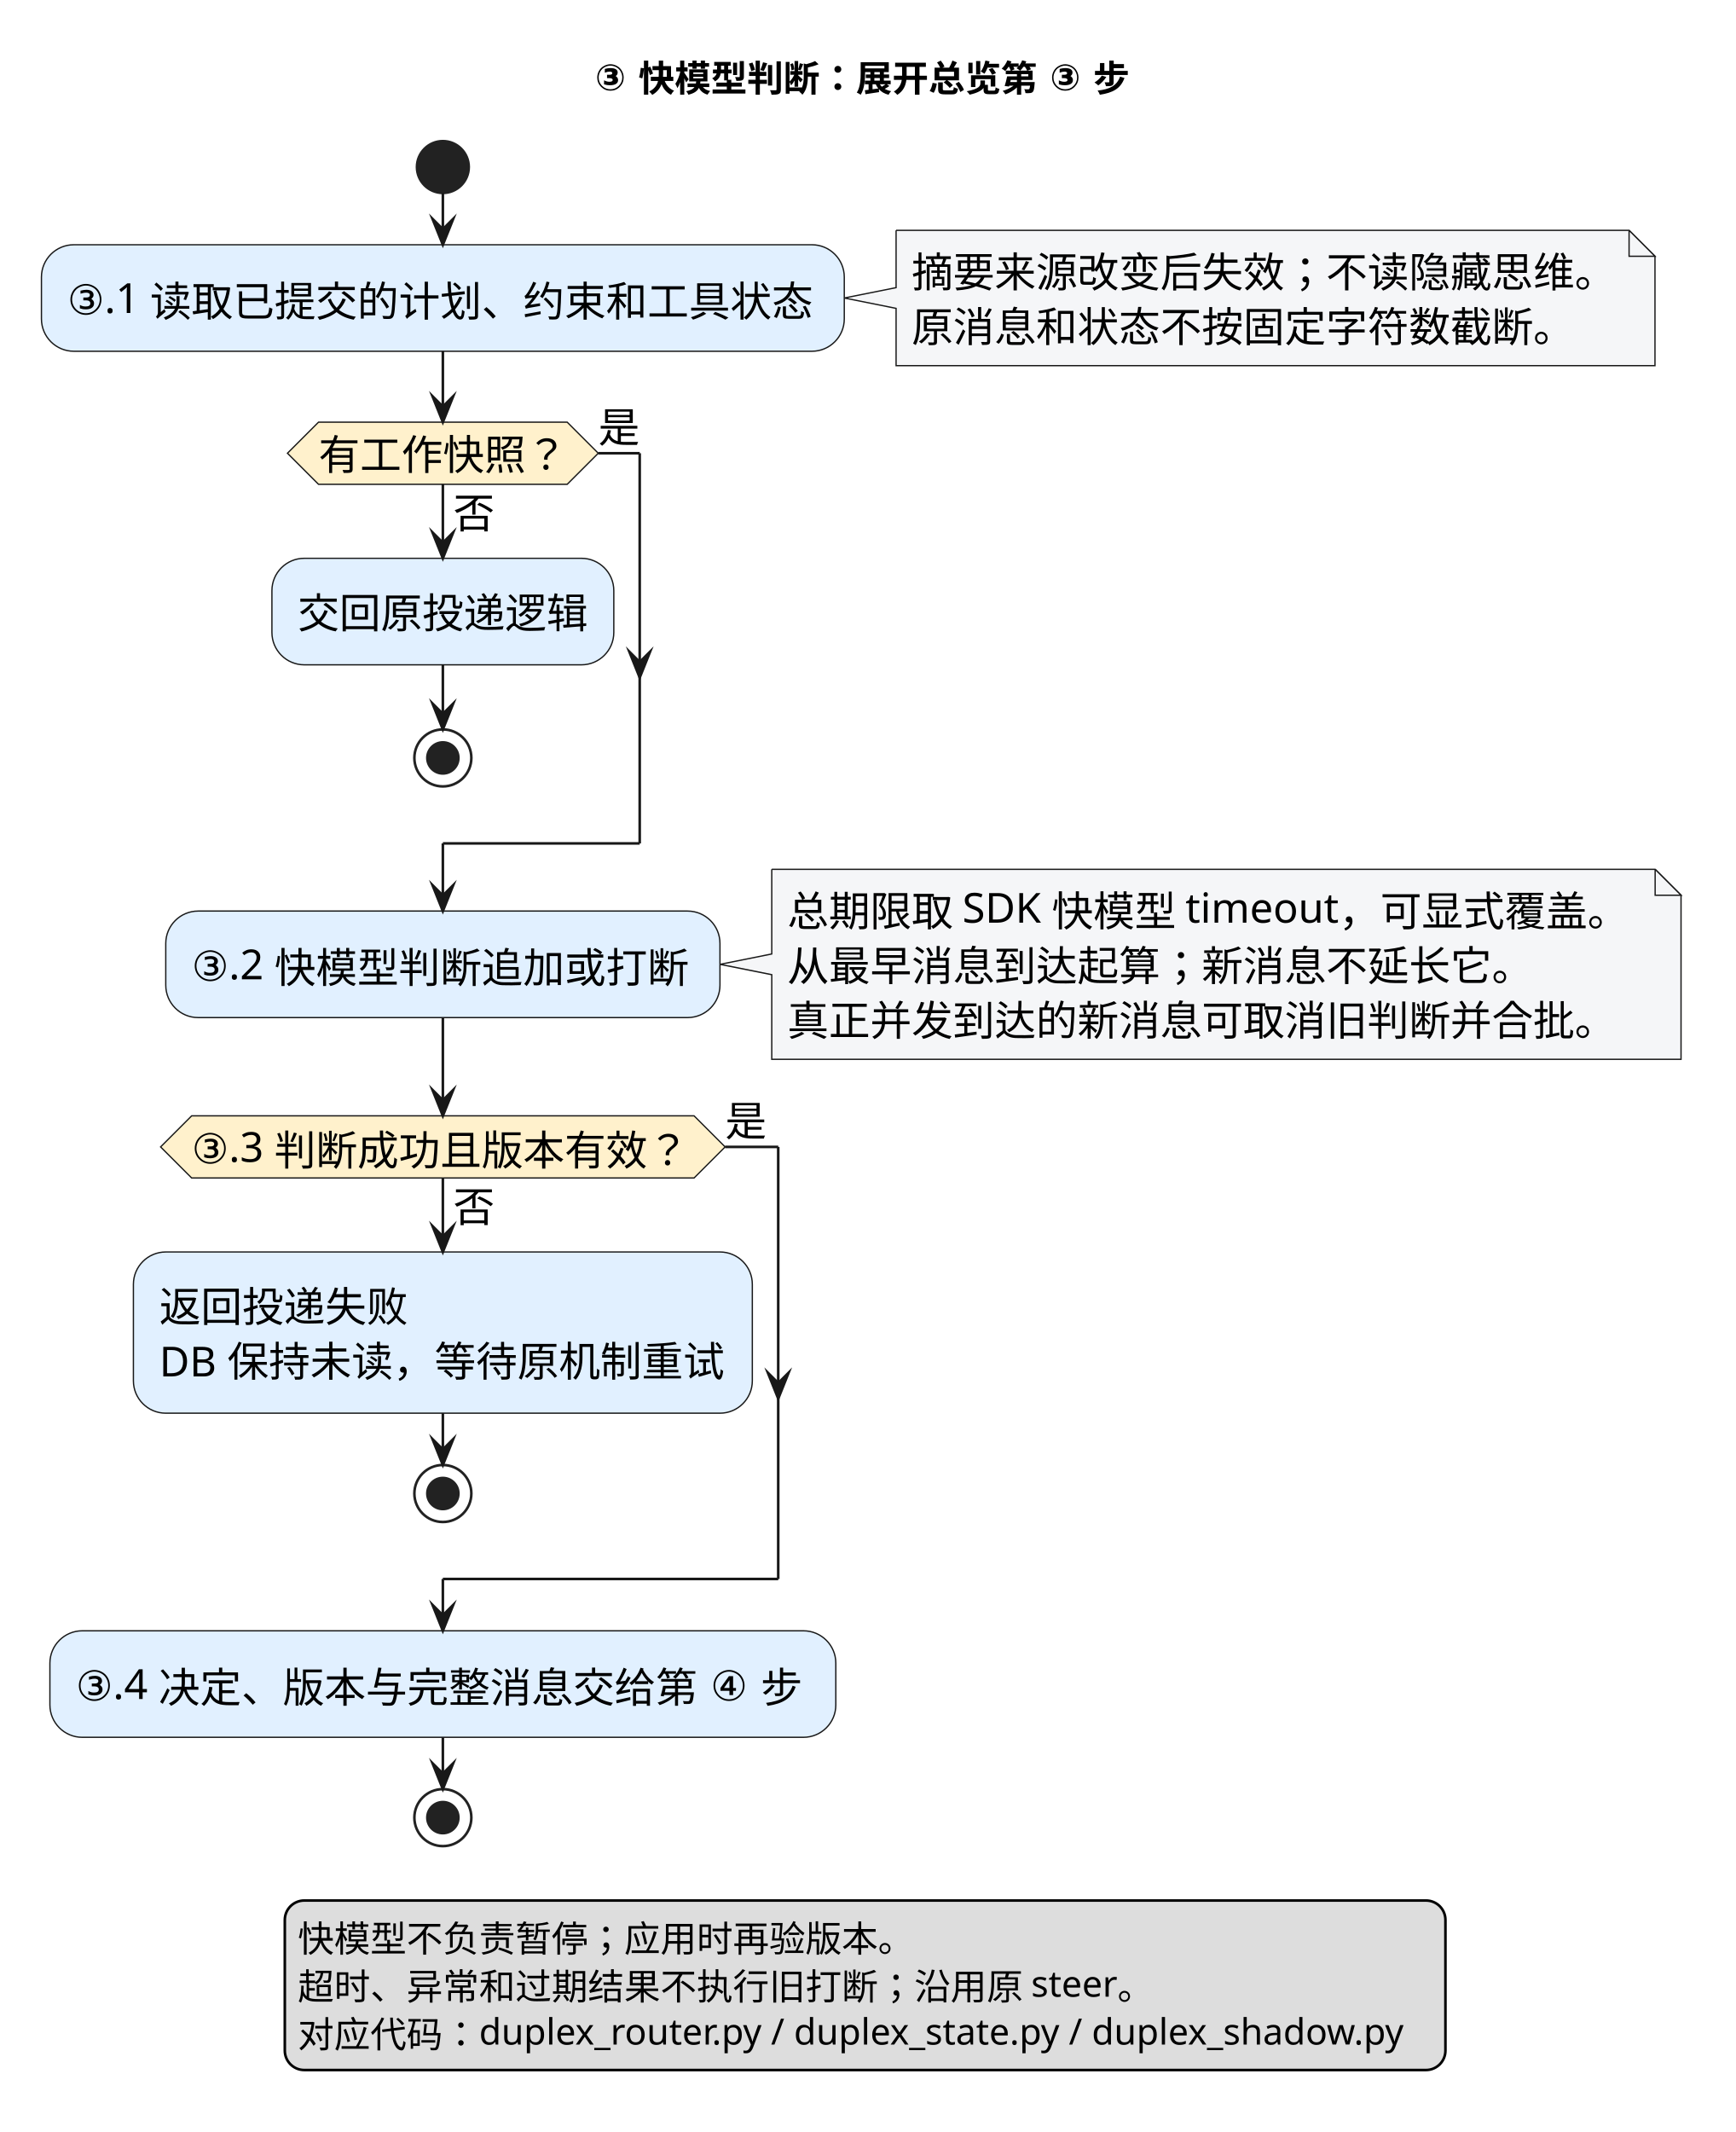
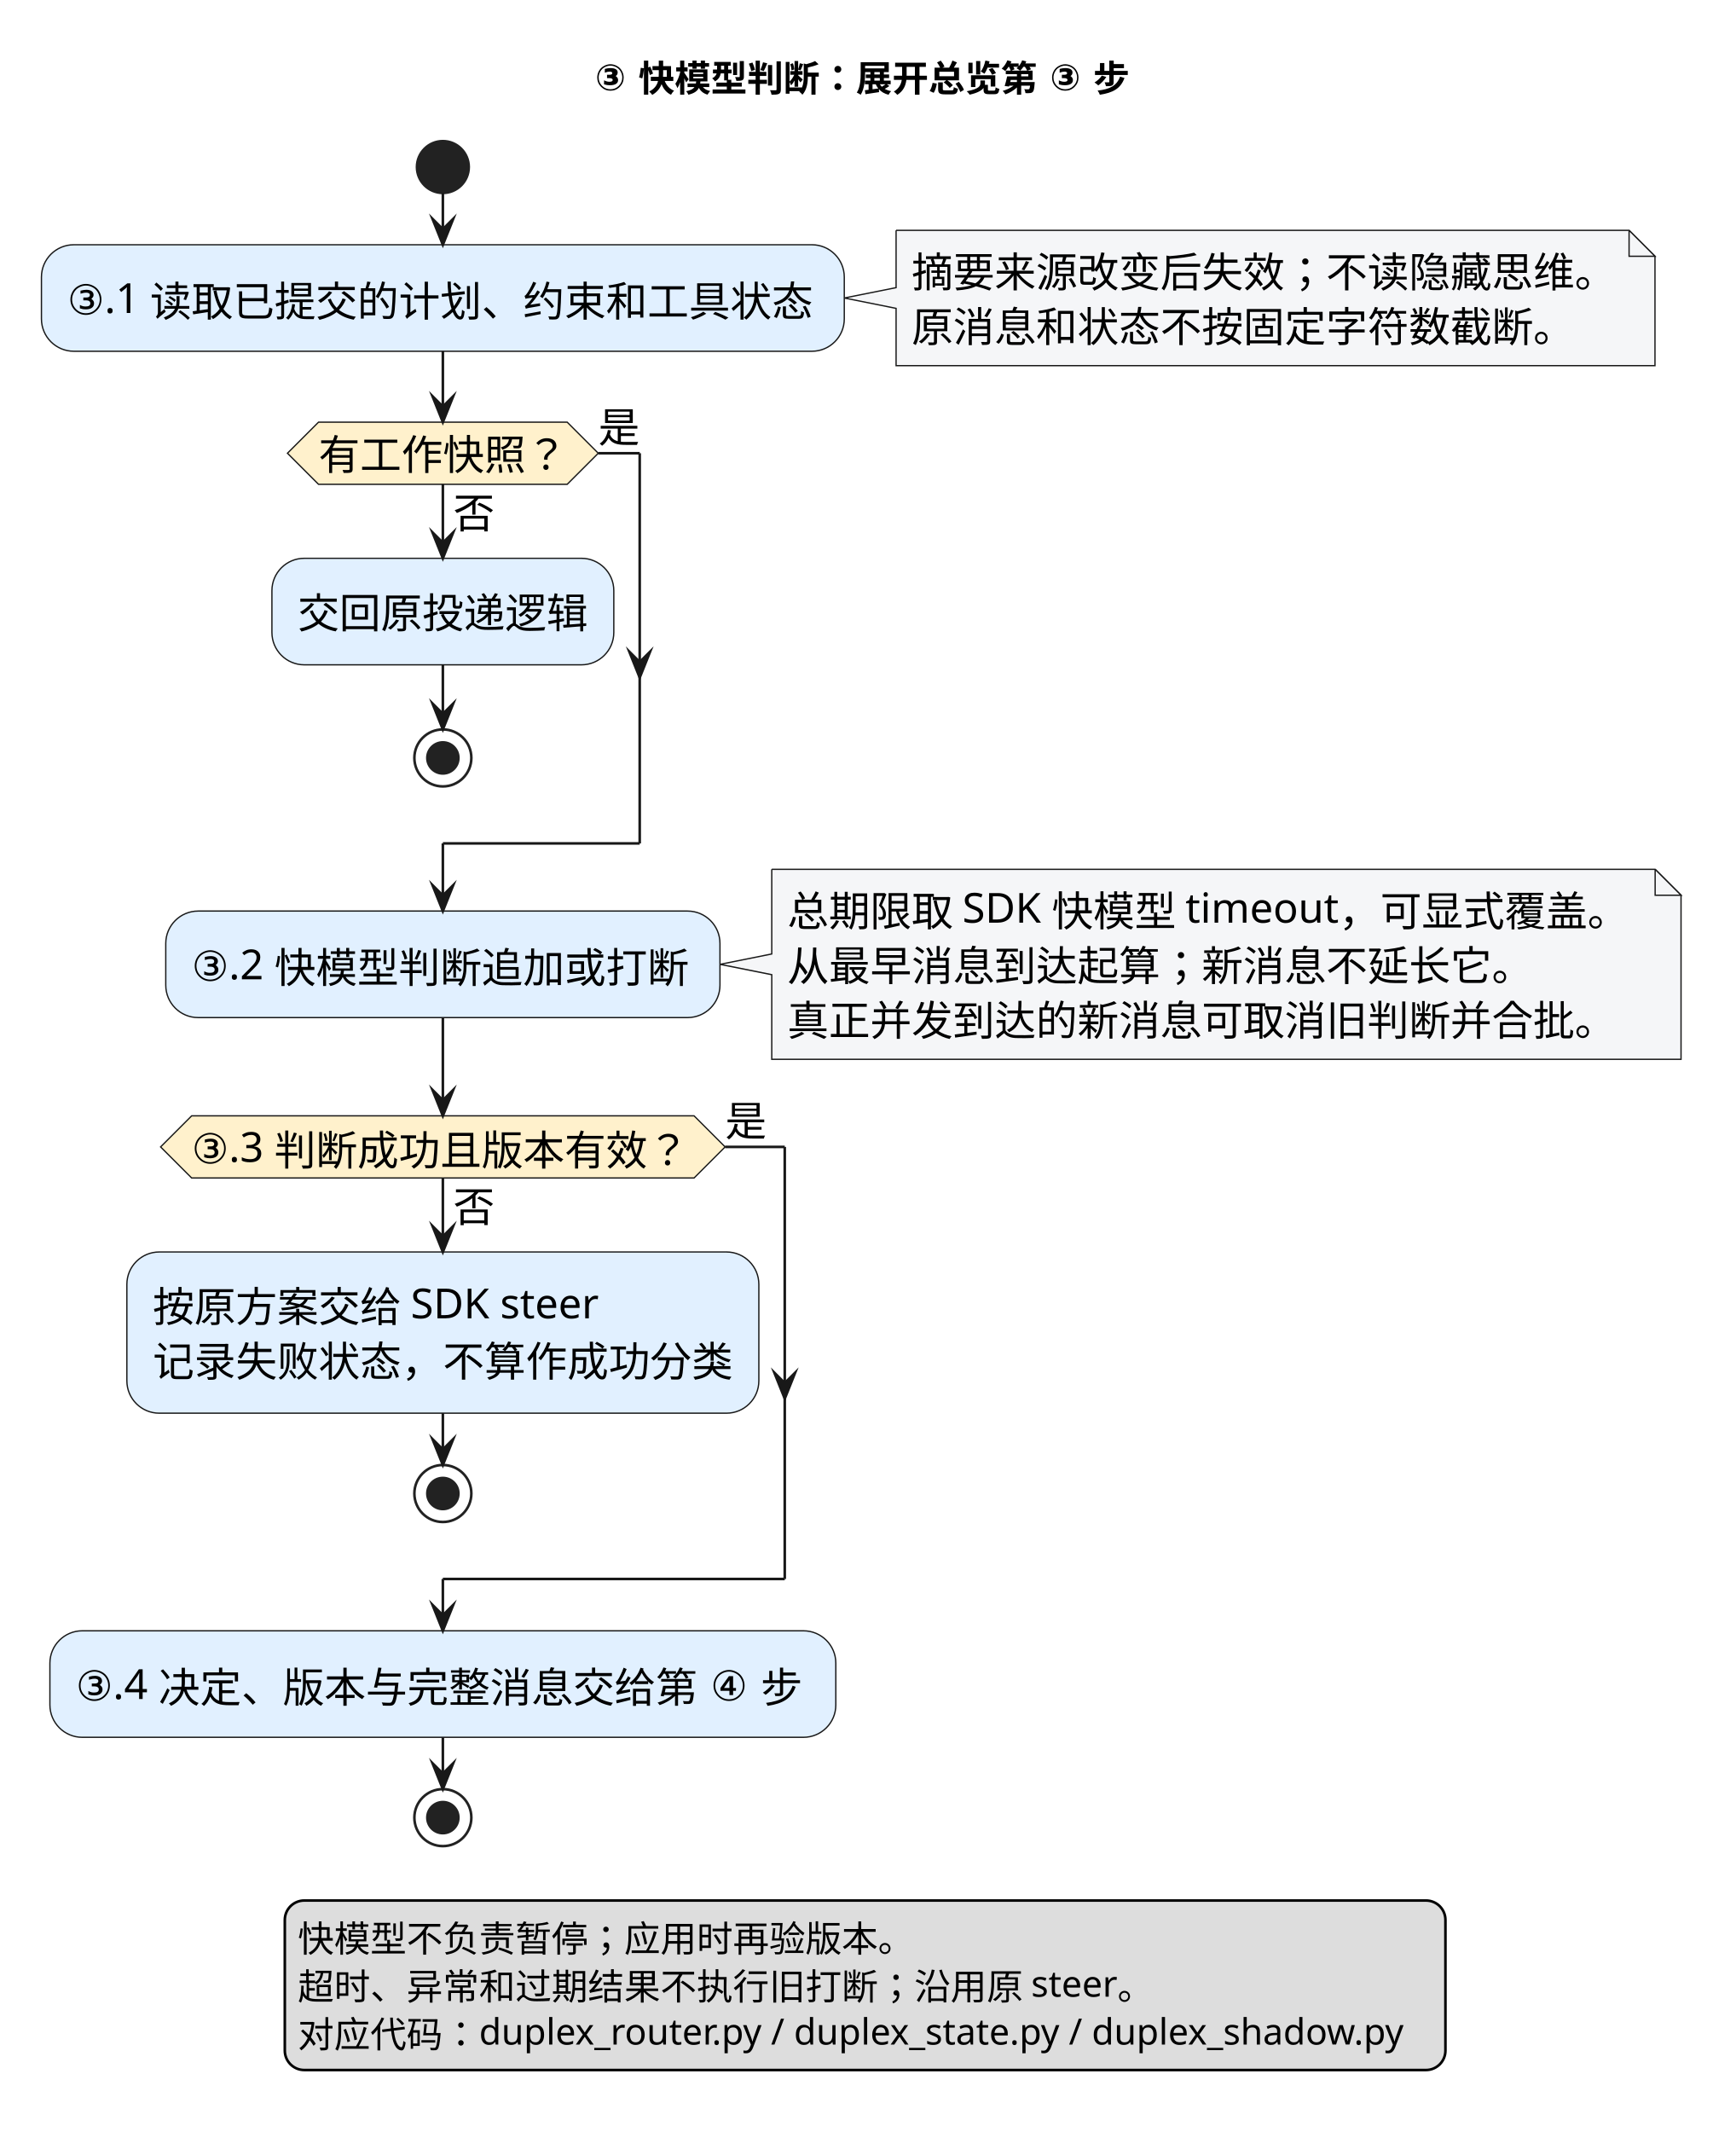
<svg xmlns="http://www.w3.org/2000/svg" version="1.1" data-diagram-type="ACTIVITY" style="width:670px;height:823px;background:#FFFFFF;" width="670px" height="823px" viewBox="0 0 670 823" zoomAndPan="magnify" preserveAspectRatio="none" contentStyleType="text/css">
  <defs />
  <g font-family="sans-serif" lengthAdjust="spacing">
    <g class="title" data-source-line="1">
      <text x="229.761" y="34.813" fill="#000" font-size="14" textLength="208.51" font-weight="700" font-family="Microsoft YaHei">③ 快模型判断：展开总览第 ③ 步</text>
    </g>
    <ellipse cx="170.984" cy="64.478" rx="10" ry="10" fill="#222" style="stroke:#222;stroke-width:1;" />
    <path d="M345.969,88.919 L345.969,111.036 L325.969,115.036 L345.969,119.036 L345.969,141.153 A0,0 0 0 0 345.969,141.153 L638.969,141.153 A0,0 0 0 0 638.969,141.153 L638.969,98.919 L628.969,88.919 L345.969,88.919 A0,0 0 0 0 345.969,88.919" style="stroke:#181818;stroke-width:0.5;" fill="#F5F6F8" />
    <path d="M628.969,88.919 L628.969,98.919 L638.969,98.919 L628.969,88.919" style="stroke:#181818;stroke-width:0.5;" fill="#F5F6F8" />
    <text x="351.969" y="110.849" fill="#000" font-size="16" textLength="272" font-family="Microsoft YaHei">摘要来源改变后失效；不读隐藏思维。</text>
    <text x="351.969" y="131.966" fill="#000" font-size="16" textLength="256" font-family="Microsoft YaHei">原消息和状态不按固定字符数截断。</text>
    <rect x="16" y="94.478" width="309.969" height="41.117" fill="#E1F0FF" style="stroke:#181818;stroke-width:0.5;" rx="12.5" ry="12.5" />
    <text x="26" y="121.407" fill="#000" font-size="16" textLength="289.969" font-family="Microsoft YaHei">③.1 读取已提交的计划、约束和工具状态</text>
    <rect x="104.984" y="215.517" width="132" height="41.117" fill="#E1F0FF" style="stroke:#181818;stroke-width:0.5;" rx="12.5" ry="12.5" />
    <text x="114.984" y="242.446" fill="#000" font-size="16" textLength="112" font-family="Microsoft YaHei">交回原投递逻辑</text>
    <ellipse cx="170.984" cy="292.575" rx="11" ry="11" fill="none" style="stroke:#222;stroke-width:1;" />
    <ellipse cx="170.984" cy="292.575" rx="6" ry="6" fill="#222" style="stroke:#222;stroke-width:1;" />
    <polygon points="122.984,162.958,218.984,162.958,230.984,174.958,218.984,186.958,122.984,186.958,110.984,174.958,122.984,162.958" fill="#FFF1CC" style="stroke:#181818;stroke-width:0.5;stroke-linejoin:miter;stroke-miterlimit:10;" />
    <text x="174.984" y="203.888" fill="#000" font-size="16" font-family="Microsoft YaHei">否</text>
    <text x="122.984" y="181.329" fill="#000" font-size="16" textLength="96" font-family="Microsoft YaHei">有工作快照？</text>
    <text x="230.984" y="170.771" fill="#000" font-size="16" font-family="Microsoft YaHei">是</text>
    <path d="M297.969,335.575 L297.969,368.251 L277.969,372.251 L297.969,376.251 L297.969,408.927 A0,0 0 0 0 297.969,408.927 L649.031,408.927 A0,0 0 0 0 649.031,408.927 L649.031,345.575 L639.031,335.575 L297.969,335.575 A0,0 0 0 0 297.969,335.575" style="stroke:#181818;stroke-width:0.5;" fill="#F5F6F8" />
    <path d="M639.031,335.575 L639.031,345.575 L649.031,345.575 L639.031,335.575" style="stroke:#181818;stroke-width:0.5;" fill="#F5F6F8" />
    <text x="303.969" y="357.505" fill="#000" font-size="16" textLength="330.063" font-family="Microsoft YaHei">总期限取 SDK 快模型 timeout，可显式覆盖。</text>
    <text x="303.969" y="378.622" fill="#000" font-size="16" textLength="288" font-family="Microsoft YaHei">从最早消息到达起算；新消息不延长它。</text>
    <text x="303.969" y="399.739" fill="#000" font-size="16" textLength="320" font-family="Microsoft YaHei">真正并发到达的新消息可取消旧判断并合批。</text>
    <rect x="64" y="351.692" width="213.969" height="41.117" fill="#E1F0FF" style="stroke:#181818;stroke-width:0.5;" rx="12.5" ry="12.5" />
    <text x="74" y="378.622" fill="#000" font-size="16" textLength="193.969" font-family="Microsoft YaHei">③.2 快模型判断追加或打断</text>
-     <rect x="51.504" y="483.29" width="238.961" height="62.234" fill="#E1F0FF" style="stroke:#181818;stroke-width:0.5;" rx="12.5" ry="12.5" />
-     <text x="61.504" y="510.22" fill="#000" font-size="16" textLength="96" font-family="Microsoft YaHei">返回投递失败</text>
-     <text x="61.504" y="531.337" fill="#000" font-size="16" textLength="218.961" font-family="Microsoft YaHei">DB 保持未读，等待原机制重试</text>
+     <rect x="48.984" y="483.29" width="244" height="62.234" fill="#E1F0FF" style="stroke:#181818;stroke-width:0.5;" rx="12.5" ry="12.5" />
+     <text x="58.984" y="510.22" fill="#000" font-size="16" textLength="174.68" font-family="Microsoft YaHei">按原方案交给 SDK steer</text>
+     <text x="58.984" y="531.337" fill="#000" font-size="16" textLength="224" font-family="Microsoft YaHei">记录失败状态，不算作成功分类</text>
    <ellipse cx="170.984" cy="576.524" rx="11" ry="11" fill="none" style="stroke:#222;stroke-width:1;" />
    <ellipse cx="170.984" cy="576.524" rx="6" ry="6" fill="#222" style="stroke:#222;stroke-width:1;" />
    <polygon points="74,430.731,267.969,430.731,279.969,442.731,267.969,454.731,74,454.731,62,442.731,74,430.731" fill="#FFF1CC" style="stroke:#181818;stroke-width:0.5;stroke-linejoin:miter;stroke-miterlimit:10;" />
    <text x="174.984" y="471.661" fill="#000" font-size="16" font-family="Microsoft YaHei">否</text>
    <text x="74" y="449.103" fill="#000" font-size="16" textLength="193.969" font-family="Microsoft YaHei">③.3 判断成功且版本有效？</text>
    <text x="279.969" y="438.544" fill="#000" font-size="16" font-family="Microsoft YaHei">是</text>
    <rect x="19.266" y="629.524" width="303.438" height="41.117" fill="#E1F0FF" style="stroke:#181818;stroke-width:0.5;" rx="12.5" ry="12.5" />
    <text x="29.266" y="656.454" fill="#000" font-size="16" textLength="283.438" font-family="Microsoft YaHei">③.4 决定、版本与完整消息交给第 ④ 步</text>
    <ellipse cx="170.984" cy="701.642" rx="11" ry="11" fill="none" style="stroke:#222;stroke-width:1;" />
    <ellipse cx="170.984" cy="701.642" rx="6" ry="6" fill="#222" style="stroke:#222;stroke-width:1;" />
    <line x1="170.984" y1="74.478" x2="170.984" y2="94.478" style="stroke:#181818;stroke-width:1;" />
    <polygon points="166.984,84.478,170.984,94.478,174.984,84.478,170.984,88.478" fill="#181818" style="stroke:#181818;stroke-width:1;stroke-linejoin:miter;stroke-miterlimit:10;" />
    <line x1="170.984" y1="256.634" x2="170.984" y2="281.575" style="stroke:#181818;stroke-width:1;" />
    <polygon points="166.984,271.575,170.984,281.575,174.984,271.575,170.984,275.575" fill="#181818" style="stroke:#181818;stroke-width:1;stroke-linejoin:miter;stroke-miterlimit:10;" />
    <line x1="170.984" y1="186.958" x2="170.984" y2="215.517" style="stroke:#181818;stroke-width:1;" />
    <polygon points="166.984,205.517,170.984,215.517,174.984,205.517,170.984,209.517" fill="#181818" style="stroke:#181818;stroke-width:1;stroke-linejoin:miter;stroke-miterlimit:10;" />
    <line x1="230.984" y1="174.958" x2="246.984" y2="174.958" style="stroke:#181818;stroke-width:1;" />
    <polygon points="242.984,251.575,246.984,261.575,250.984,251.575,246.984,255.575" fill="#181818" style="stroke:#181818;stroke-width:1;stroke-linejoin:miter;stroke-miterlimit:10;" />
    <line x1="246.984" y1="174.958" x2="246.984" y2="325.575" style="stroke:#181818;stroke-width:1;" />
    <line x1="246.984" y1="325.575" x2="170.984" y2="325.575" style="stroke:#181818;stroke-width:1;" />
    <line x1="170.984" y1="325.575" x2="170.984" y2="351.692" style="stroke:#181818;stroke-width:1;" />
    <polygon points="166.984,341.692,170.984,351.692,174.984,341.692,170.984,345.692" fill="#181818" style="stroke:#181818;stroke-width:1;stroke-linejoin:miter;stroke-miterlimit:10;" />
    <line x1="170.984" y1="135.595" x2="170.984" y2="162.958" style="stroke:#181818;stroke-width:1;" />
    <polygon points="166.984,152.958,170.984,162.958,174.984,152.958,170.984,156.958" fill="#181818" style="stroke:#181818;stroke-width:1;stroke-linejoin:miter;stroke-miterlimit:10;" />
    <line x1="170.984" y1="545.524" x2="170.984" y2="565.524" style="stroke:#181818;stroke-width:1;" />
    <polygon points="166.984,555.524,170.984,565.524,174.984,555.524,170.984,559.524" fill="#181818" style="stroke:#181818;stroke-width:1;stroke-linejoin:miter;stroke-miterlimit:10;" />
    <line x1="170.984" y1="454.731" x2="170.984" y2="483.29" style="stroke:#181818;stroke-width:1;" />
    <polygon points="166.984,473.29,170.984,483.29,174.984,473.29,170.984,477.29" fill="#181818" style="stroke:#181818;stroke-width:1;stroke-linejoin:miter;stroke-miterlimit:10;" />
-     <line x1="279.969" y1="442.731" x2="300.465" y2="442.731" style="stroke:#181818;stroke-width:1;" />
-     <polygon points="296.465,529.907,300.465,539.907,304.465,529.907,300.465,533.907" fill="#181818" style="stroke:#181818;stroke-width:1;stroke-linejoin:miter;stroke-miterlimit:10;" />
-     <line x1="300.465" y1="442.731" x2="300.465" y2="609.524" style="stroke:#181818;stroke-width:1;" />
-     <line x1="300.465" y1="609.524" x2="170.984" y2="609.524" style="stroke:#181818;stroke-width:1;" />
+     <line x1="279.969" y1="442.731" x2="302.984" y2="442.731" style="stroke:#181818;stroke-width:1;" />
+     <polygon points="298.984,529.907,302.984,539.907,306.984,529.907,302.984,533.907" fill="#181818" style="stroke:#181818;stroke-width:1;stroke-linejoin:miter;stroke-miterlimit:10;" />
+     <line x1="302.984" y1="442.731" x2="302.984" y2="609.524" style="stroke:#181818;stroke-width:1;" />
+     <line x1="302.984" y1="609.524" x2="170.984" y2="609.524" style="stroke:#181818;stroke-width:1;" />
    <line x1="170.984" y1="609.524" x2="170.984" y2="629.524" style="stroke:#181818;stroke-width:1;" />
    <polygon points="166.984,619.524,170.984,629.524,174.984,619.524,170.984,623.524" fill="#181818" style="stroke:#181818;stroke-width:1;stroke-linejoin:miter;stroke-miterlimit:10;" />
    <line x1="170.984" y1="392.81" x2="170.984" y2="430.731" style="stroke:#181818;stroke-width:1;" />
    <polygon points="166.984,420.731,170.984,430.731,174.984,420.731,170.984,424.731" fill="#181818" style="stroke:#181818;stroke-width:1;stroke-linejoin:miter;stroke-miterlimit:10;" />
    <line x1="170.984" y1="670.642" x2="170.984" y2="690.642" style="stroke:#181818;stroke-width:1;" />
    <polygon points="166.984,680.642,170.984,690.642,174.984,680.642,170.984,684.642" fill="#181818" style="stroke:#181818;stroke-width:1;stroke-linejoin:miter;stroke-miterlimit:10;" />
    <g class="legend" data-source-line="33">
      <rect x="109.961" y="733.642" width="448.108" height="65.433" fill="#DDD" style="stroke:#000;stroke-width:1;" rx="7.5" ry="7.5" />
      <text x="114.961" y="753.455" fill="#000" font-size="14" textLength="238" font-family="Microsoft YaHei">快模型不负责暂停；应用时再验版本。</text>
      <text x="114.961" y="771.933" fill="#000" font-size="14" textLength="331.071" font-family="Microsoft YaHei">超时、异常和过期结果不执行旧打断；沿用原 steer。</text>
      <text x="114.961" y="790.41" fill="#000" font-size="14" textLength="438.108" font-family="Microsoft YaHei">对应代码：duplex_router.py / duplex_state.py / duplex_shadow.py</text>
    </g>
  </g>
</svg>
